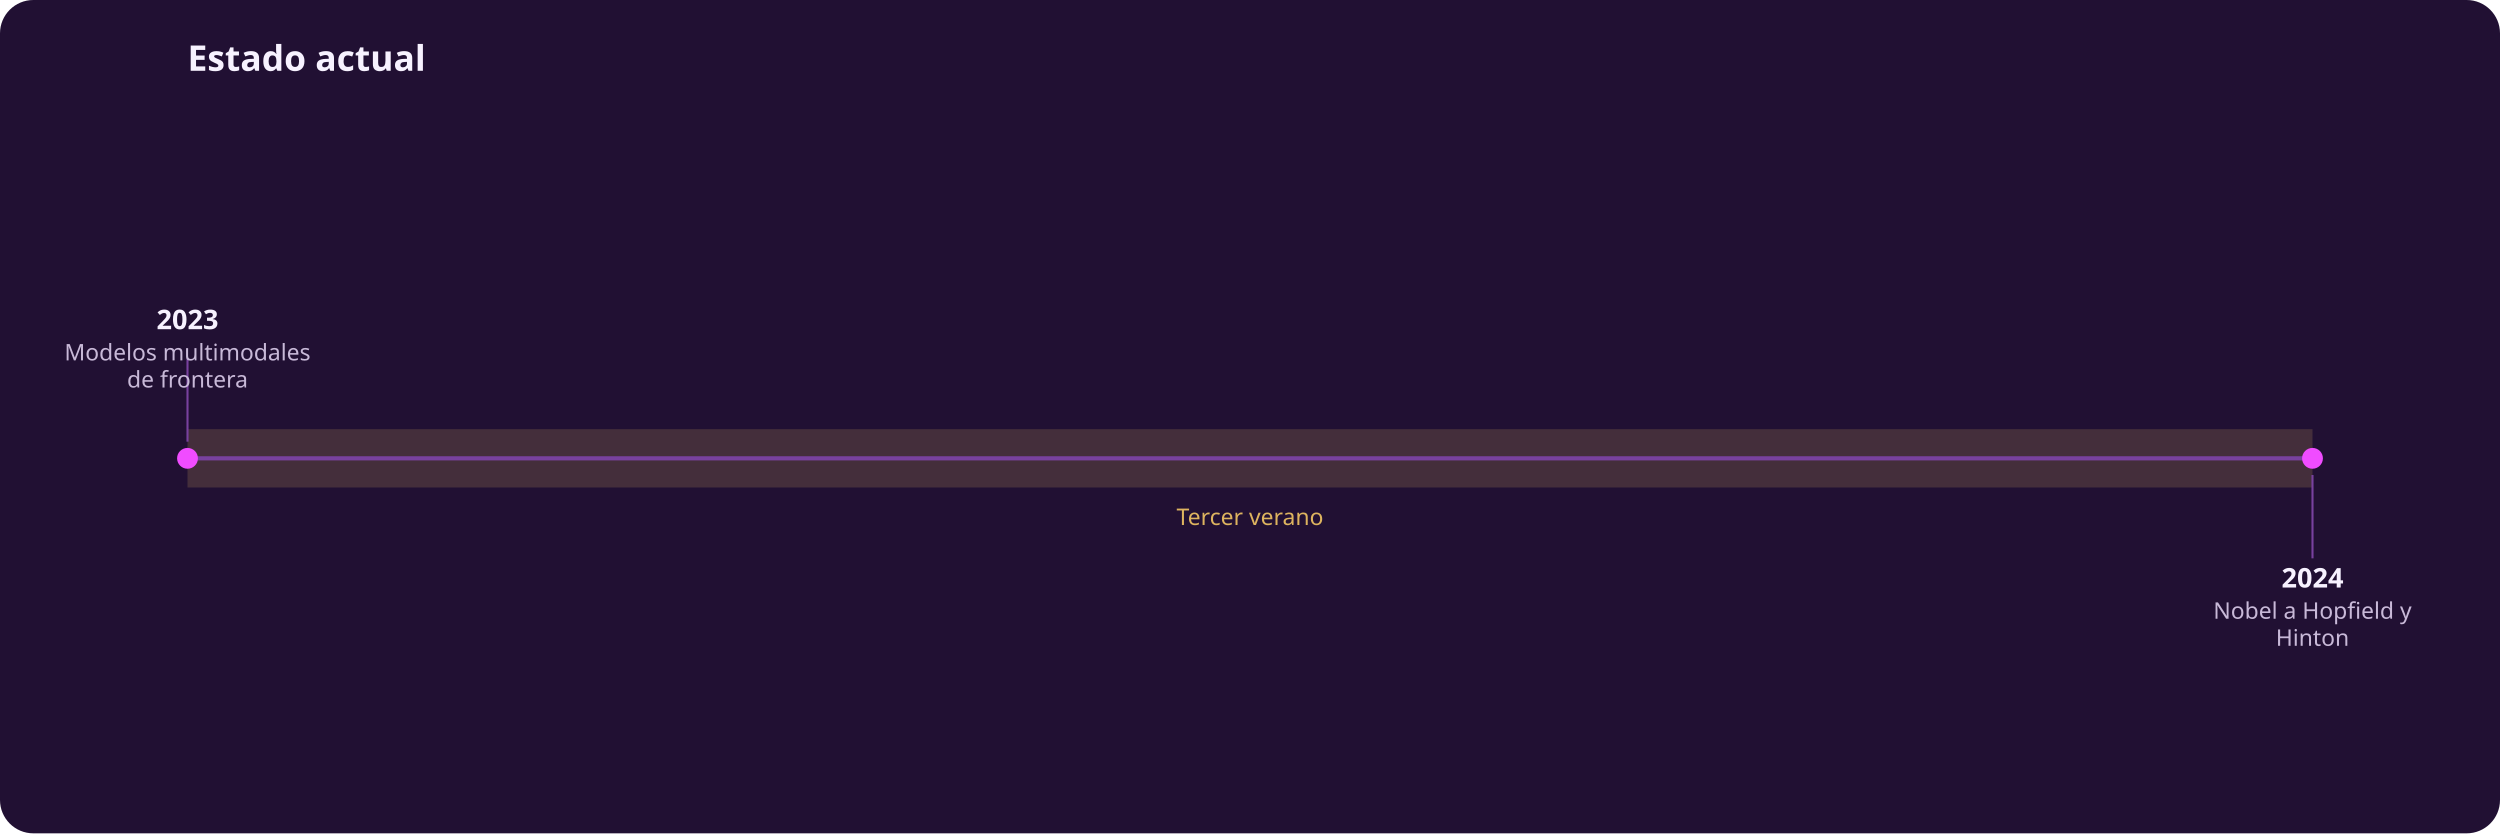
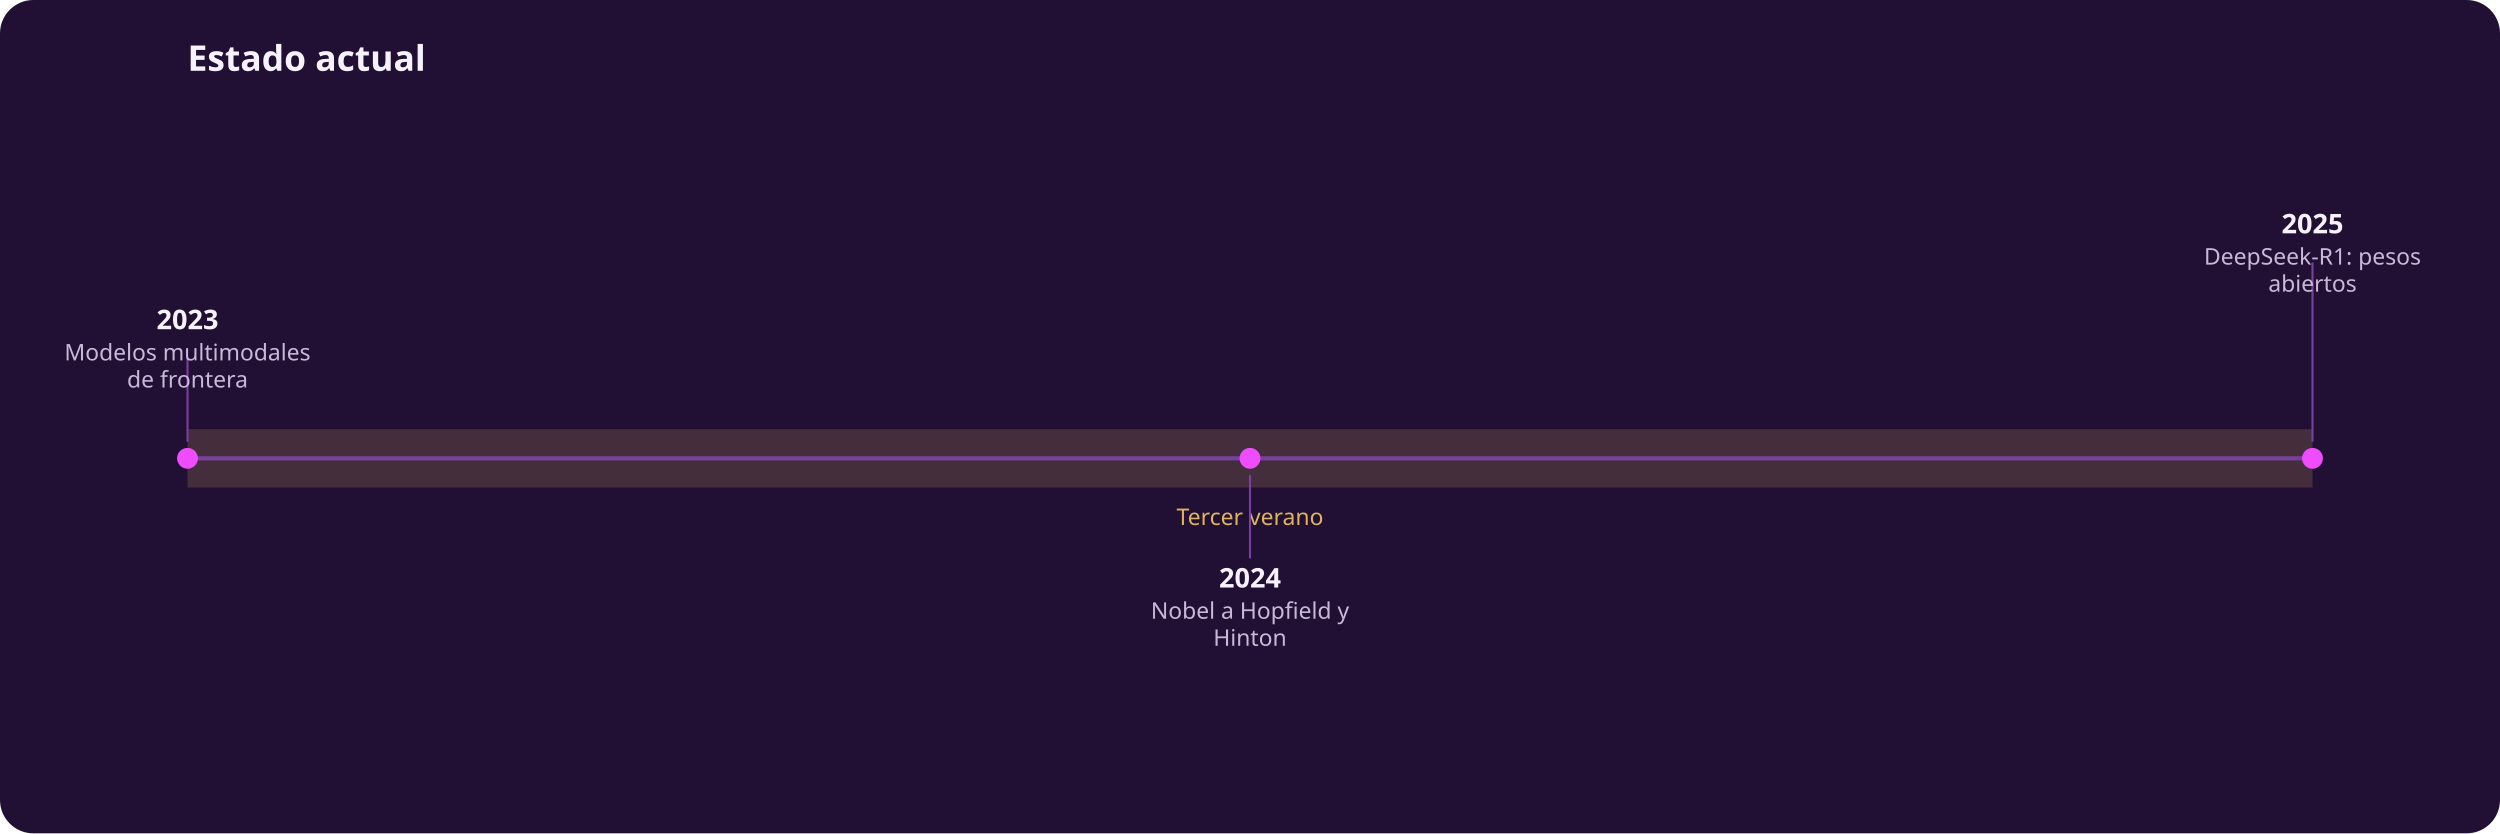
<svg xmlns="http://www.w3.org/2000/svg" viewBox="0 0 1200 400" role="img" aria-label="Linea del tiempo: Estado actual">
  <rect x="0" y="0" width="1200" height="400" rx="16" fill="#211033" />
  <text x="90" y="34" fill="#f7f2ff" font-family="system-ui, sans-serif" font-size="17" font-weight="600">Estado actual</text>
  <rect x="90.0" y="206" width="1020.0" height="28" fill="#ffd166" opacity="0.16" />
  <text x="600.0" y="252" fill="#ffd166" font-family="system-ui, sans-serif" font-size="11" text-anchor="middle" opacity="0.85">Tercer verano</text>
  <line x1="90" y1="220" x2="1110" y2="220" stroke="#78419e" stroke-width="2" />
  <circle cx="90.0" cy="220" r="5" fill="#f04cff" />
  <line x1="90.0" y1="212" x2="90.0" y2="172.0" stroke="#78419e" stroke-width="1" />
  <text x="90.0" y="158" fill="#f7f2ff" font-family="system-ui, sans-serif" font-size="13" font-weight="600" text-anchor="middle">2023</text>
  <text x="90.0" y="173" fill="#c8b9d8" font-family="system-ui, sans-serif" font-size="11" text-anchor="middle">Modelos multimodales</text>
  <text x="90.0" y="186" fill="#c8b9d8" font-family="system-ui, sans-serif" font-size="11" text-anchor="middle">de frontera</text>
+   <circle cx="600.0" cy="220" r="5" fill="#f04cff" />
+   <line x1="600.0" y1="228" x2="600.0" y2="268.0" stroke="#78419e" stroke-width="1" />
+   <text x="600.0" y="282" fill="#f7f2ff" font-family="system-ui, sans-serif" font-size="13" font-weight="600" text-anchor="middle">2024</text>
+   <text x="600.0" y="297" fill="#c8b9d8" font-family="system-ui, sans-serif" font-size="11" text-anchor="middle">Nobel a Hopfield y</text>
+   <text x="600.0" y="310" fill="#c8b9d8" font-family="system-ui, sans-serif" font-size="11" text-anchor="middle">Hinton</text>
  <circle cx="1110.0" cy="220" r="5" fill="#f04cff" />
-   <line x1="1110.0" y1="228" x2="1110.0" y2="268.0" stroke="#78419e" stroke-width="1" />
-   <text x="1110.0" y="282" fill="#f7f2ff" font-family="system-ui, sans-serif" font-size="13" font-weight="600" text-anchor="middle">2024</text>
-   <text x="1110.0" y="297" fill="#c8b9d8" font-family="system-ui, sans-serif" font-size="11" text-anchor="middle">Nobel a Hopfield y</text>
-   <text x="1110.0" y="310" fill="#c8b9d8" font-family="system-ui, sans-serif" font-size="11" text-anchor="middle">Hinton</text>
+   <line x1="1110.0" y1="212" x2="1110.0" y2="126.0" stroke="#78419e" stroke-width="1" />
+   <text x="1110.0" y="112" fill="#f7f2ff" font-family="system-ui, sans-serif" font-size="13" font-weight="600" text-anchor="middle">2025</text>
+   <text x="1110.0" y="127" fill="#c8b9d8" font-family="system-ui, sans-serif" font-size="11" text-anchor="middle">DeepSeek-R1: pesos</text>
+   <text x="1110.0" y="140" fill="#c8b9d8" font-family="system-ui, sans-serif" font-size="11" text-anchor="middle">abiertos</text>
</svg>
